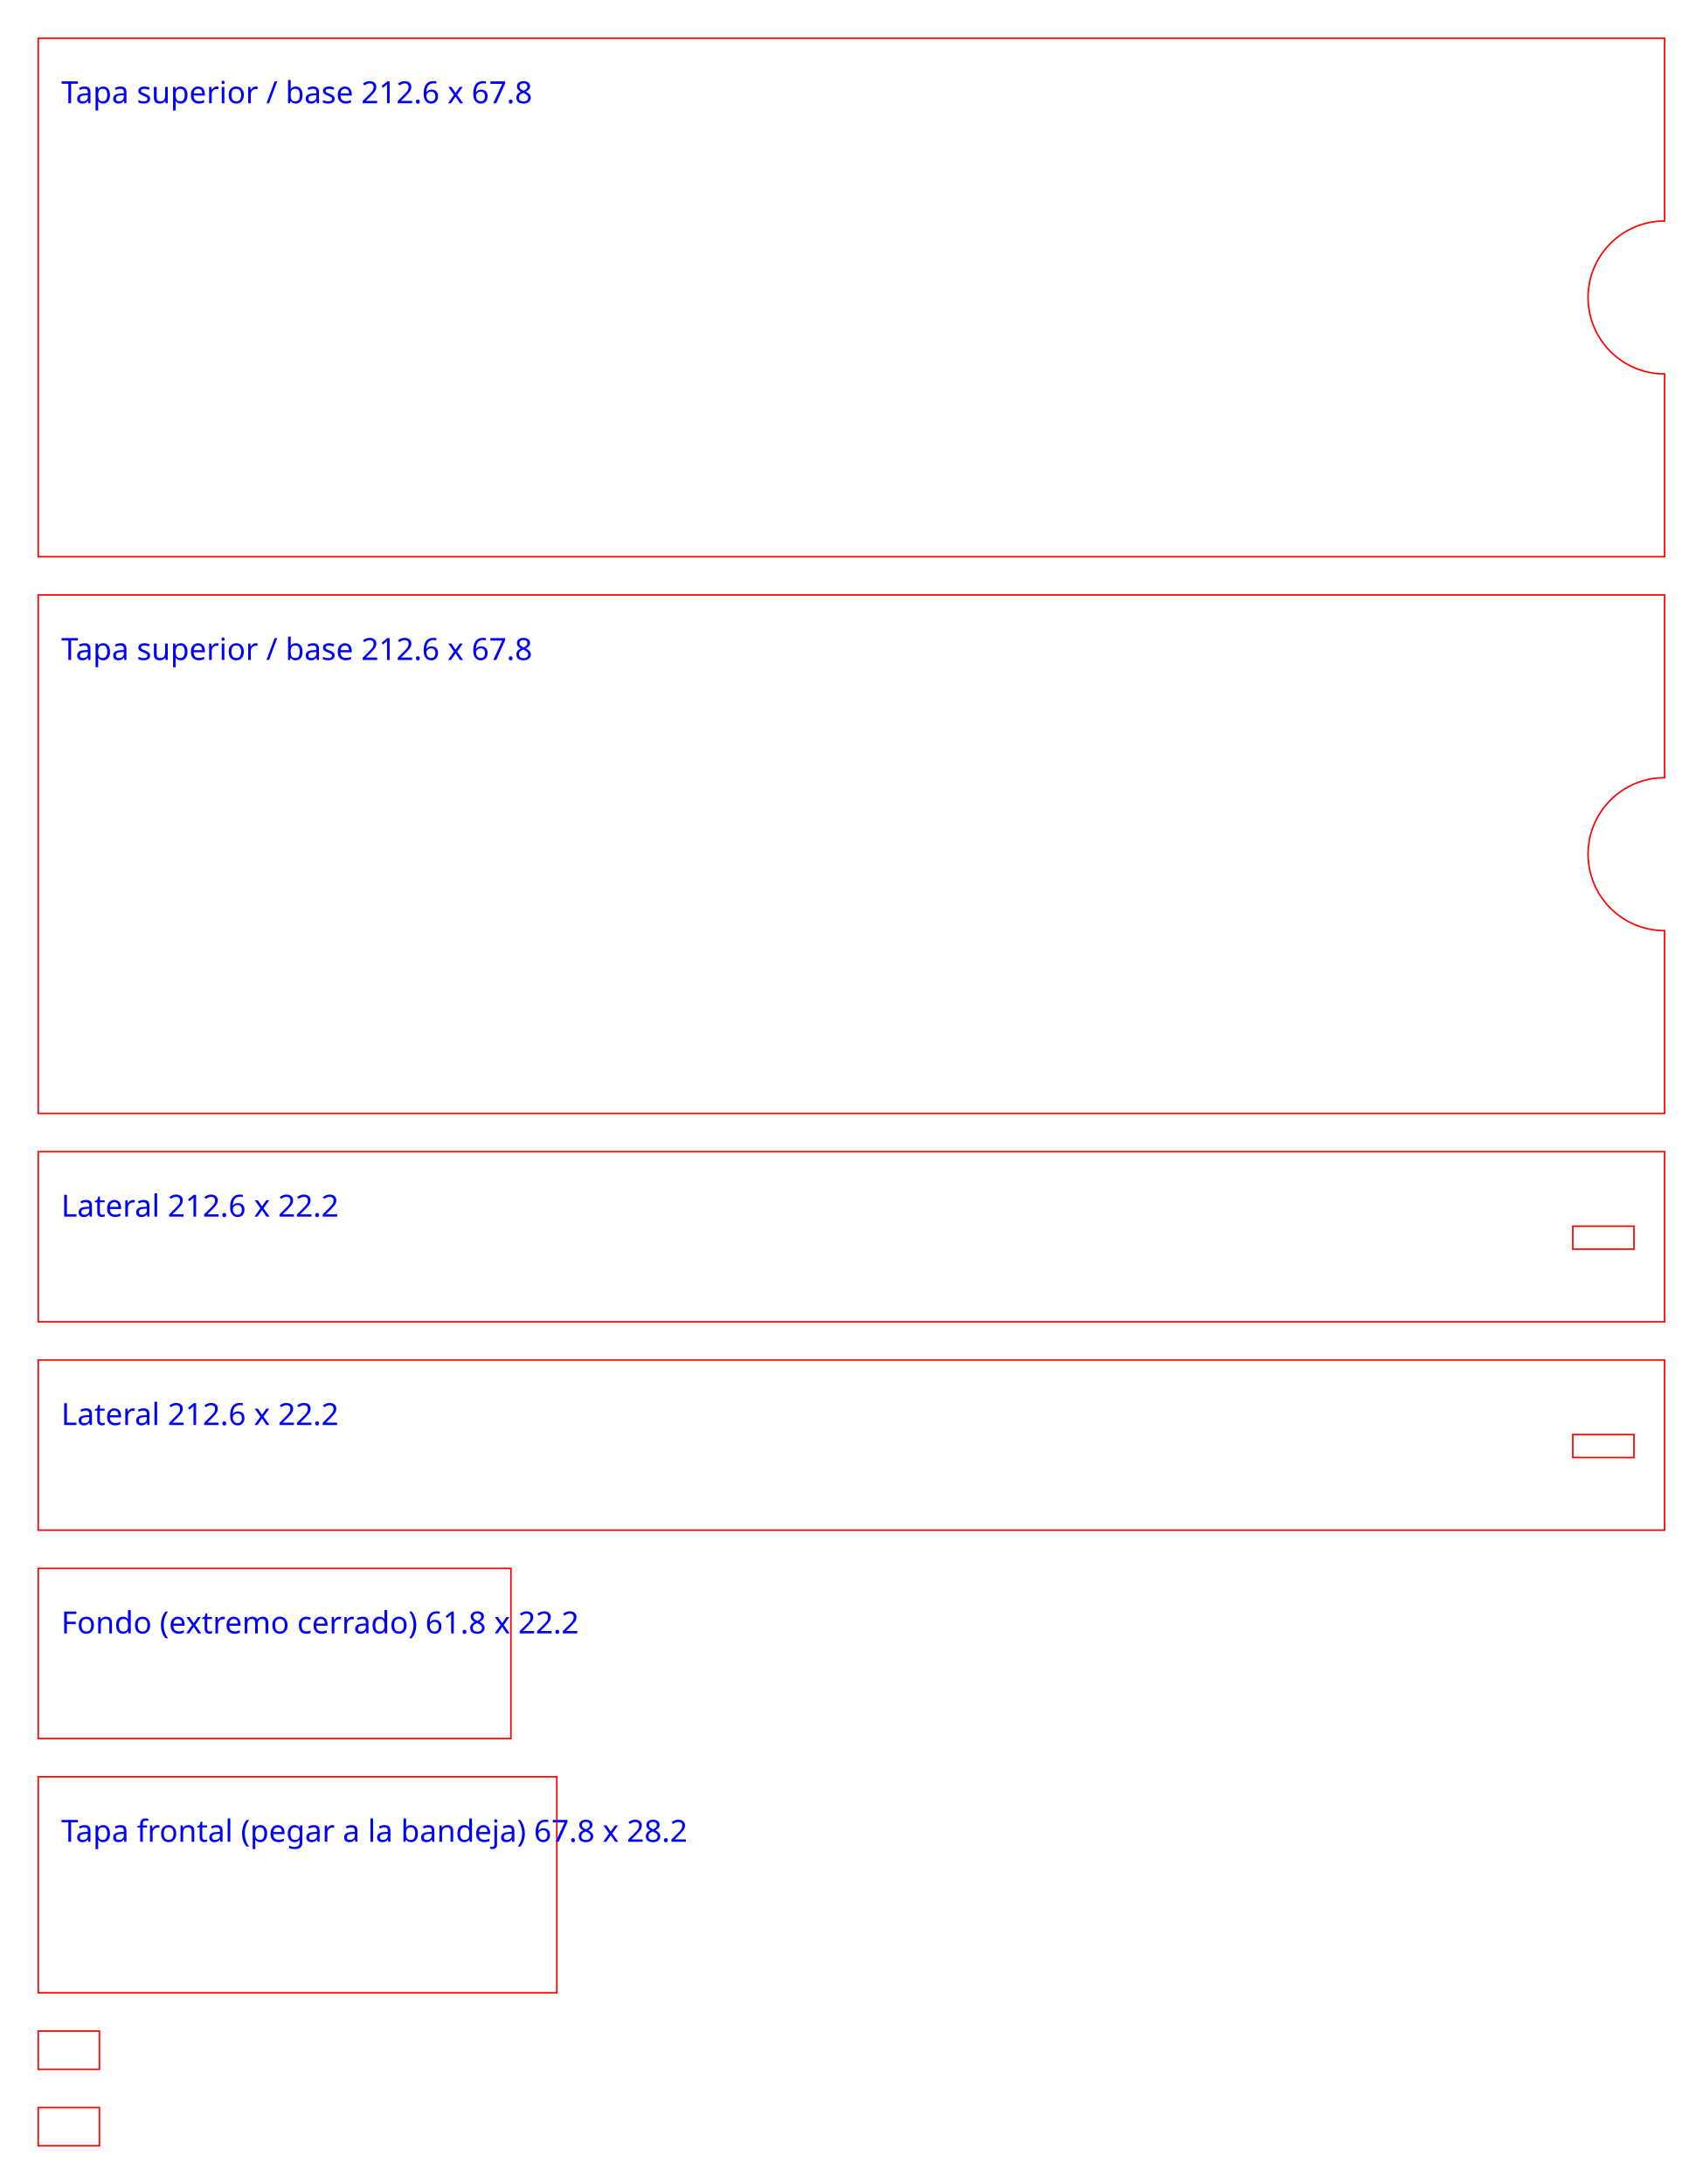
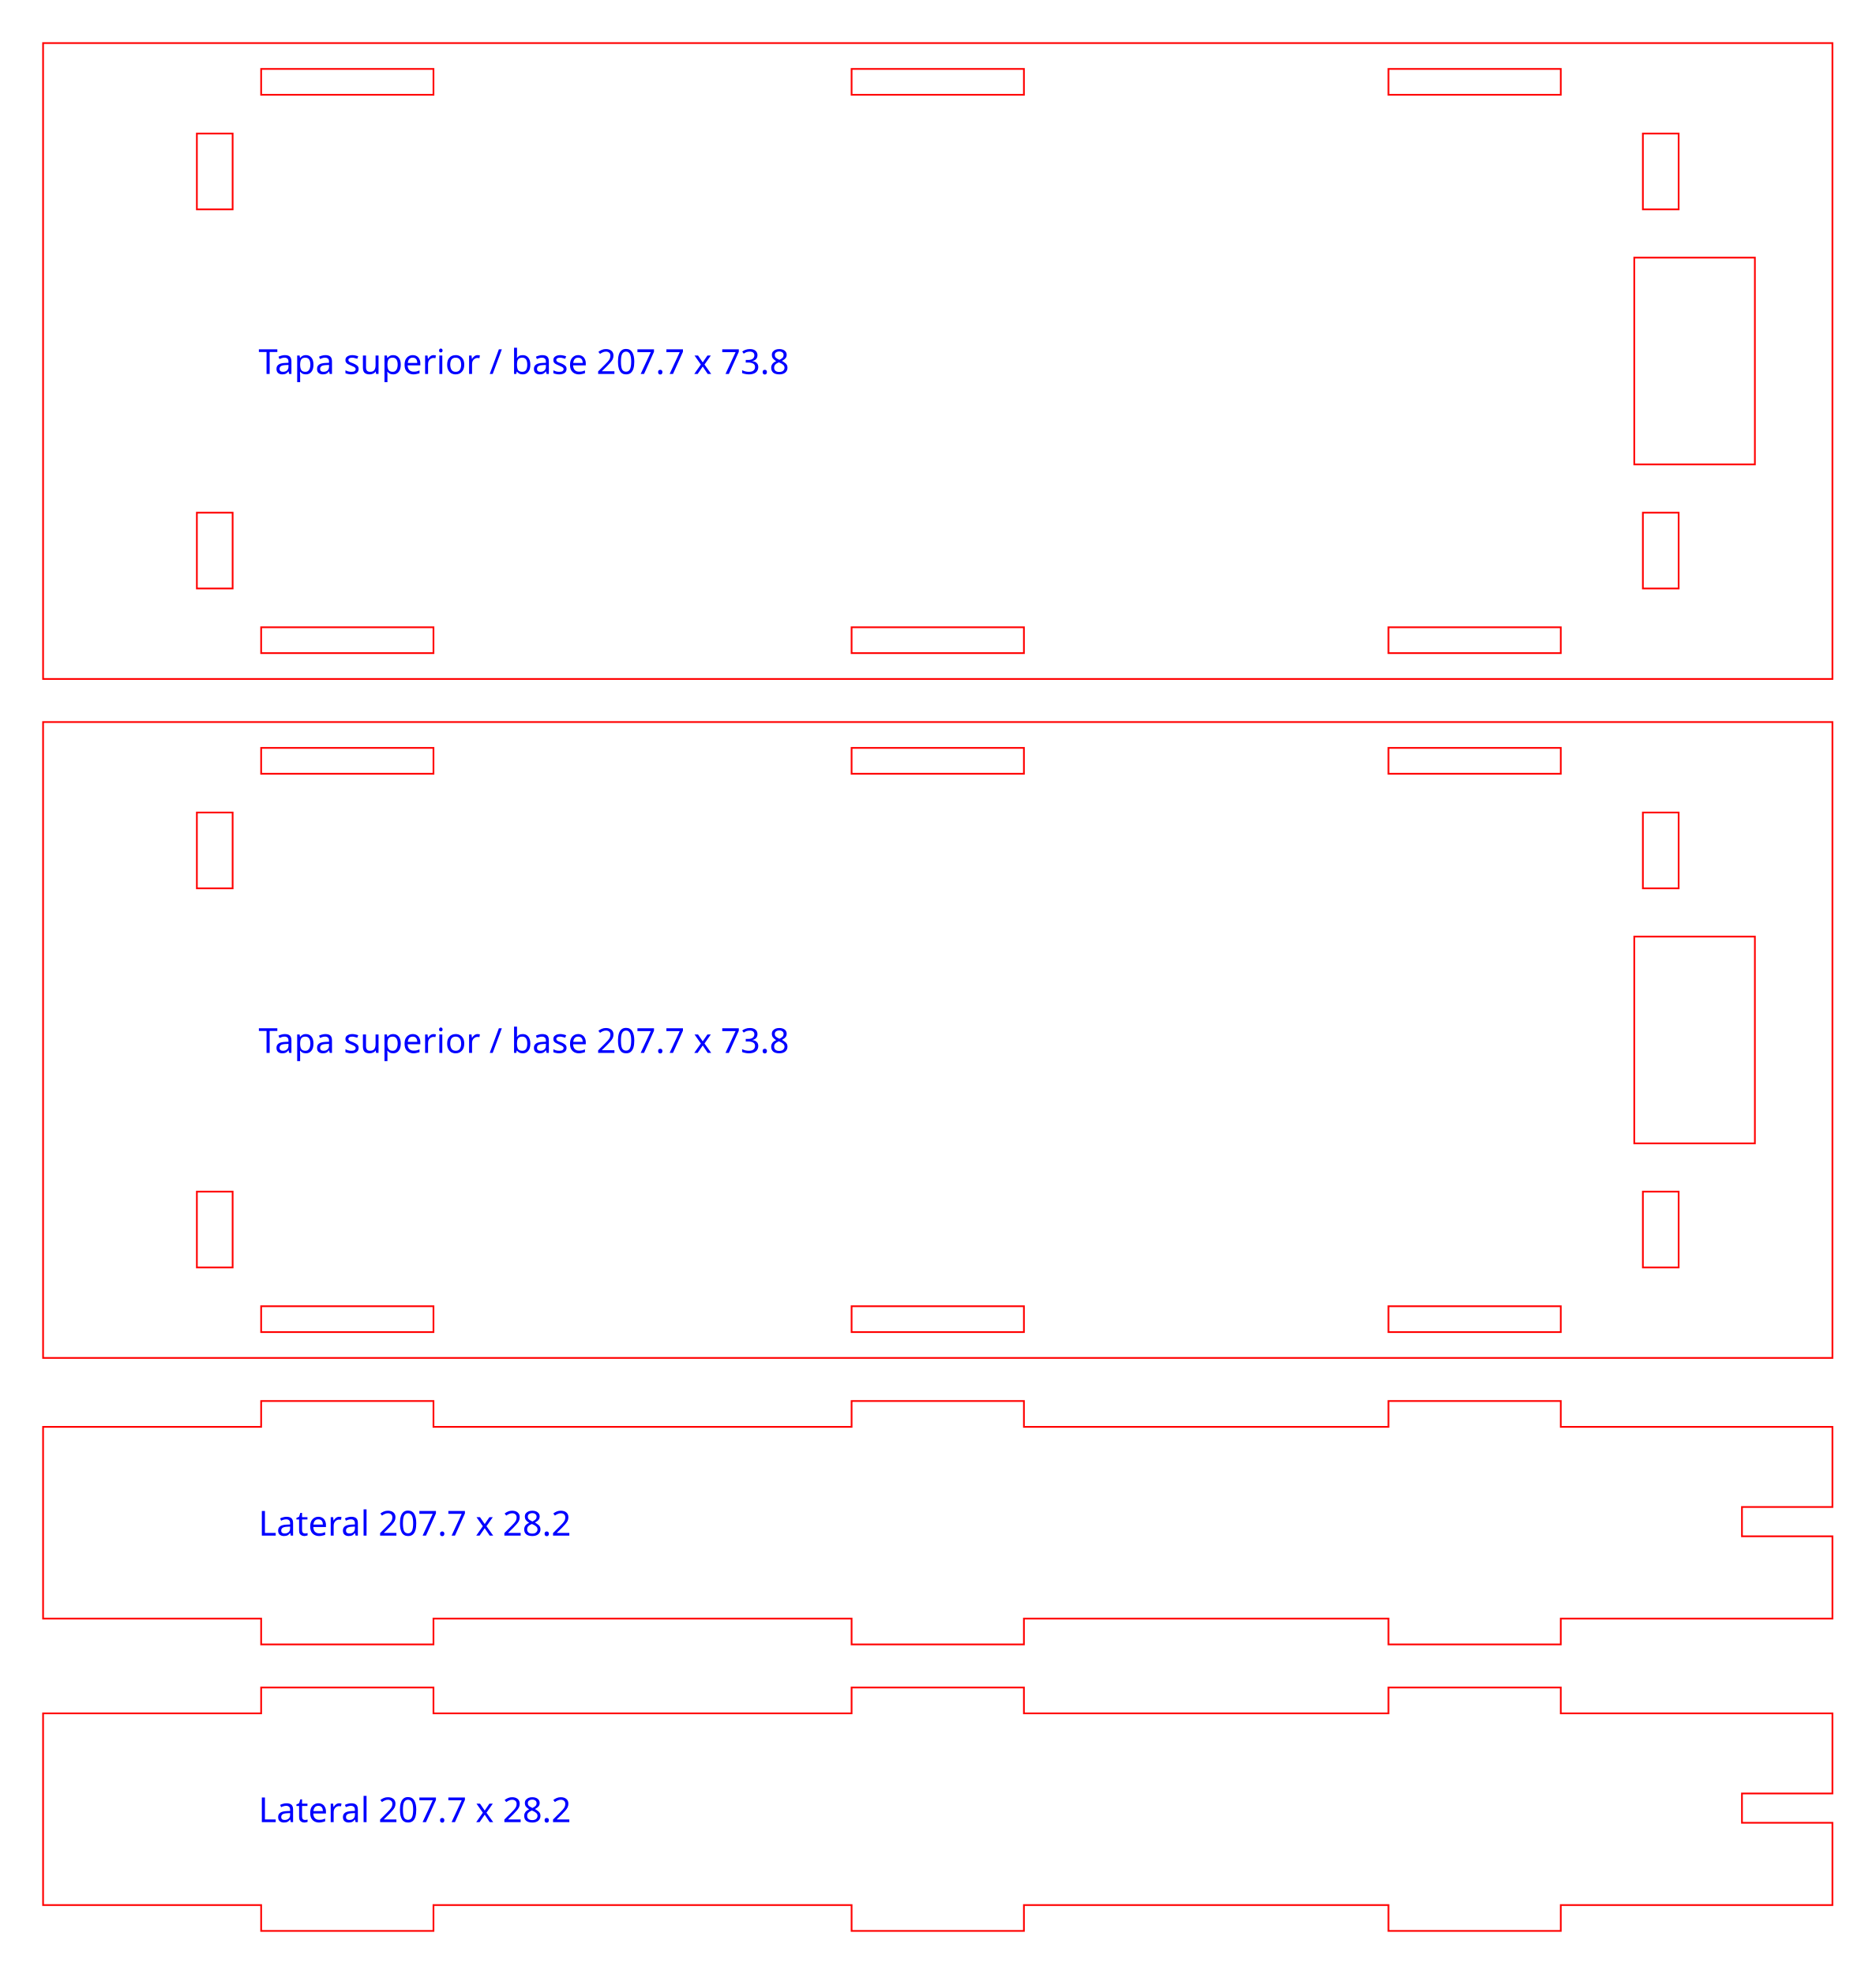
- <svg xmlns="http://www.w3.org/2000/svg" width="222.63mm" height="285.60mm" viewBox="0 0 222.63 285.60" fill="none" stroke-width="0.2" font-family="sans-serif">
-   <path d="M5,5.00 H217.63 V28.90 A10.0,10.0 0 0 0 217.63,48.90 V72.80 H5 Z" stroke="red" />
-   <text x="8" y="13.50" font-size="4" fill="blue" stroke="none">Tapa superior / base 212.6 x 67.8</text>
-   <path d="M5,77.80 H217.63 V101.70 A10.0,10.0 0 0 0 217.63,121.70 V145.60 H5 Z" stroke="red" />
-   <text x="8" y="86.30" font-size="4" fill="blue" stroke="none">Tapa superior / base 212.6 x 67.8</text>
-   <rect x="5" y="150.60" width="212.63" height="22.25" stroke="red" />
-   <rect x="205.63" y="160.35" width="8.00" height="3.00" stroke="red" />
-   <text x="8" y="159.10" font-size="4" fill="blue" stroke="none">Lateral 212.6 x 22.2</text>
-   <rect x="5" y="177.85" width="212.63" height="22.25" stroke="red" />
-   <rect x="205.63" y="187.60" width="8.00" height="3.00" stroke="red" />
-   <text x="8" y="186.35" font-size="4" fill="blue" stroke="none">Lateral 212.6 x 22.2</text>
-   <rect x="5" y="205.10" width="61.80" height="22.25" stroke="red" />
-   <text x="8" y="213.60" font-size="4" fill="blue" stroke="none">Fondo (extremo cerrado) 61.8 x 22.2</text>
-   <rect x="5" y="232.35" width="67.80" height="28.25" stroke="red" />
-   <text x="8" y="240.85" font-size="4" fill="blue" stroke="none">Tapa frontal (pegar a la bandeja) 67.8 x 28.2</text>
-   <rect x="5" y="265.60" width="8.00" height="5.00" stroke="red" />
-   <rect x="5" y="275.60" width="8.00" height="5.00" stroke="red" />
+ <svg xmlns="http://www.w3.org/2000/svg" width="217.68mm" height="229.10mm" viewBox="0 0 217.68 229.10" fill="none" stroke-width="0.2" font-family="sans-serif">
+   <path d="M212.68,78.80 L212.68,5.00 L5.00,5.00 L5.00,78.80 L212.68,78.80 Z M30.31,8.00 L50.31,8.00 L50.31,11.00 L30.31,11.00 L30.31,8.00 Z M30.31,75.80 L30.31,72.80 L50.31,72.80 L50.31,75.80 L30.31,75.80 Z M118.84,11.00 L98.84,11.00 L98.84,8.00 L118.84,8.00 L118.84,11.00 Z M118.84,72.80 L118.84,75.80 L98.84,75.80 L98.84,72.80 L118.84,72.80 Z M161.15,8.00 L181.15,8.00 L181.15,11.00 L161.15,11.00 L161.15,8.00 Z M161.15,75.80 L161.15,72.80 L181.15,72.80 L181.15,75.80 L161.15,75.80 Z M27.00,24.30 L22.85,24.30 L22.85,15.50 L27.00,15.50 L27.00,24.30 Z M194.83,15.50 L194.83,24.30 L190.68,24.30 L190.68,15.50 L194.83,15.50 Z M22.85,59.50 L27.00,59.50 L27.00,68.30 L22.85,68.30 L22.85,59.50 Z M190.68,68.30 L190.68,59.50 L194.83,59.50 L194.83,68.30 L190.68,68.30 Z M203.68,53.90 L189.68,53.90 L189.68,29.90 L203.68,29.90 L203.68,53.90 Z " stroke="red" />
+   <text x="30" y="43.40" font-size="4" fill="blue" stroke="none">Tapa superior / base 207.7 x 73.8</text>
+   <path d="M212.68,157.60 L212.68,83.80 L5.00,83.80 L5.00,157.60 L212.68,157.60 Z M30.31,86.80 L50.31,86.80 L50.31,89.80 L30.31,89.80 L30.31,86.80 Z M30.31,154.60 L30.31,151.60 L50.31,151.60 L50.31,154.60 L30.31,154.60 Z M118.84,89.80 L98.84,89.80 L98.84,86.80 L118.84,86.80 L118.84,89.80 Z M118.84,151.60 L118.84,154.60 L98.84,154.60 L98.84,151.60 L118.84,151.60 Z M161.15,86.80 L181.15,86.80 L181.15,89.80 L161.15,89.80 L161.15,86.80 Z M161.15,154.60 L161.15,151.60 L181.15,151.60 L181.15,154.60 L161.15,154.60 Z M27.00,103.10 L22.85,103.10 L22.85,94.30 L27.00,94.30 L27.00,103.10 Z M194.83,94.30 L194.83,103.10 L190.68,103.10 L190.68,94.30 L194.83,94.30 Z M22.85,138.30 L27.00,138.30 L27.00,147.10 L22.85,147.10 L22.85,138.30 Z M190.68,147.10 L190.68,138.30 L194.83,138.30 L194.83,147.10 L190.68,147.10 Z M203.68,132.70 L189.68,132.70 L189.68,108.70 L203.68,108.70 L203.68,132.70 Z " stroke="red" />
+   <text x="30" y="122.20" font-size="4" fill="blue" stroke="none">Tapa superior / base 207.7 x 73.8</text>
+   <path d="M98.84,187.85 L98.84,190.85 L118.84,190.85 L118.84,187.85 L161.15,187.85 L161.15,190.85 L181.15,190.85 L181.15,187.85 L212.68,187.85 L212.68,178.30 L202.18,178.30 L202.18,174.90 L212.68,174.90 L212.68,165.60 L181.15,165.60 L181.15,162.60 L161.15,162.60 L161.15,165.60 L118.84,165.60 L118.84,162.60 L98.84,162.60 L98.84,165.60 L50.31,165.60 L50.31,162.60 L30.31,162.60 L30.31,165.60 L5.00,165.60 L5.00,187.85 L30.31,187.85 L30.31,190.85 L50.31,190.85 L50.31,187.85 L98.84,187.85 Z " stroke="red" />
+   <text x="30" y="178.22" font-size="4" fill="blue" stroke="none">Lateral 207.7 x 28.2</text>
+   <path d="M98.84,221.10 L98.84,224.10 L118.84,224.10 L118.84,221.10 L161.15,221.10 L161.15,224.10 L181.15,224.10 L181.15,221.10 L212.68,221.10 L212.68,211.55 L202.18,211.55 L202.18,208.15 L212.68,208.15 L212.68,198.85 L181.15,198.85 L181.15,195.85 L161.15,195.85 L161.15,198.85 L118.84,198.85 L118.84,195.85 L98.84,195.85 L98.84,198.85 L50.31,198.85 L50.31,195.85 L30.31,195.85 L30.31,198.85 L5.00,198.85 L5.00,221.10 L30.31,221.10 L30.31,224.10 L50.31,224.10 L50.31,221.10 L98.84,221.10 Z " stroke="red" />
+   <text x="30" y="211.47" font-size="4" fill="blue" stroke="none">Lateral 207.7 x 28.2</text>
</svg>
